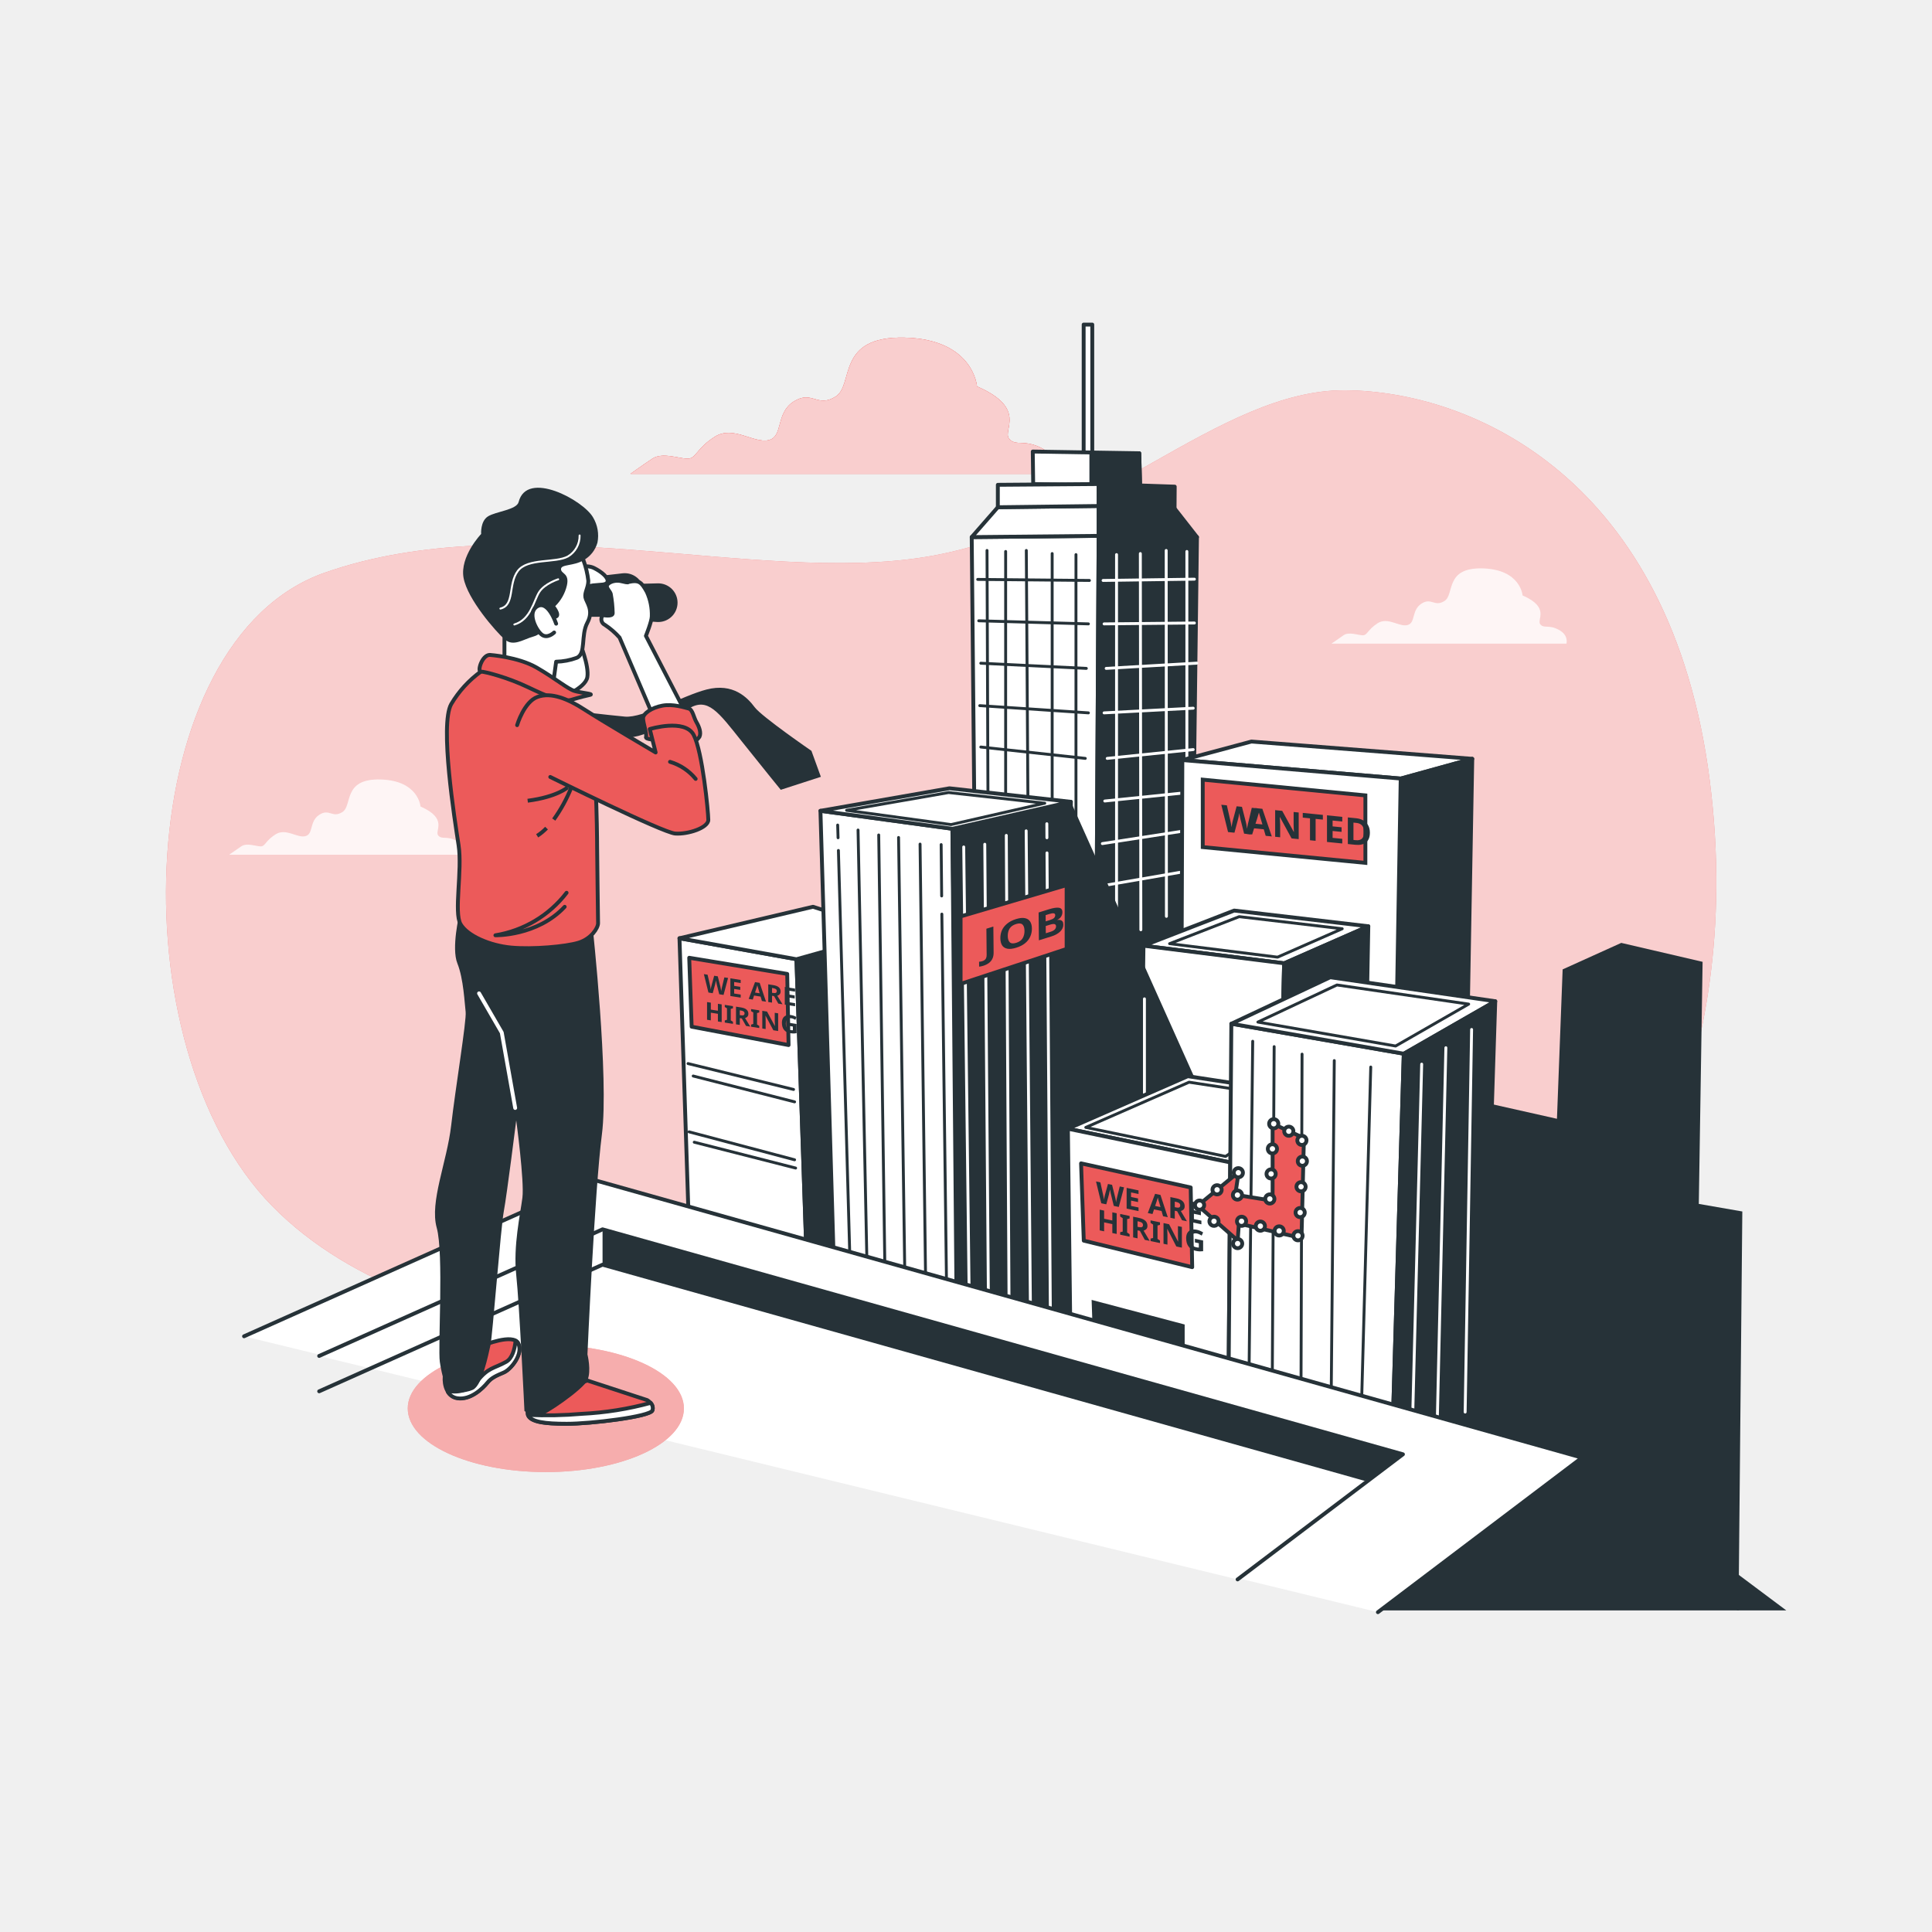
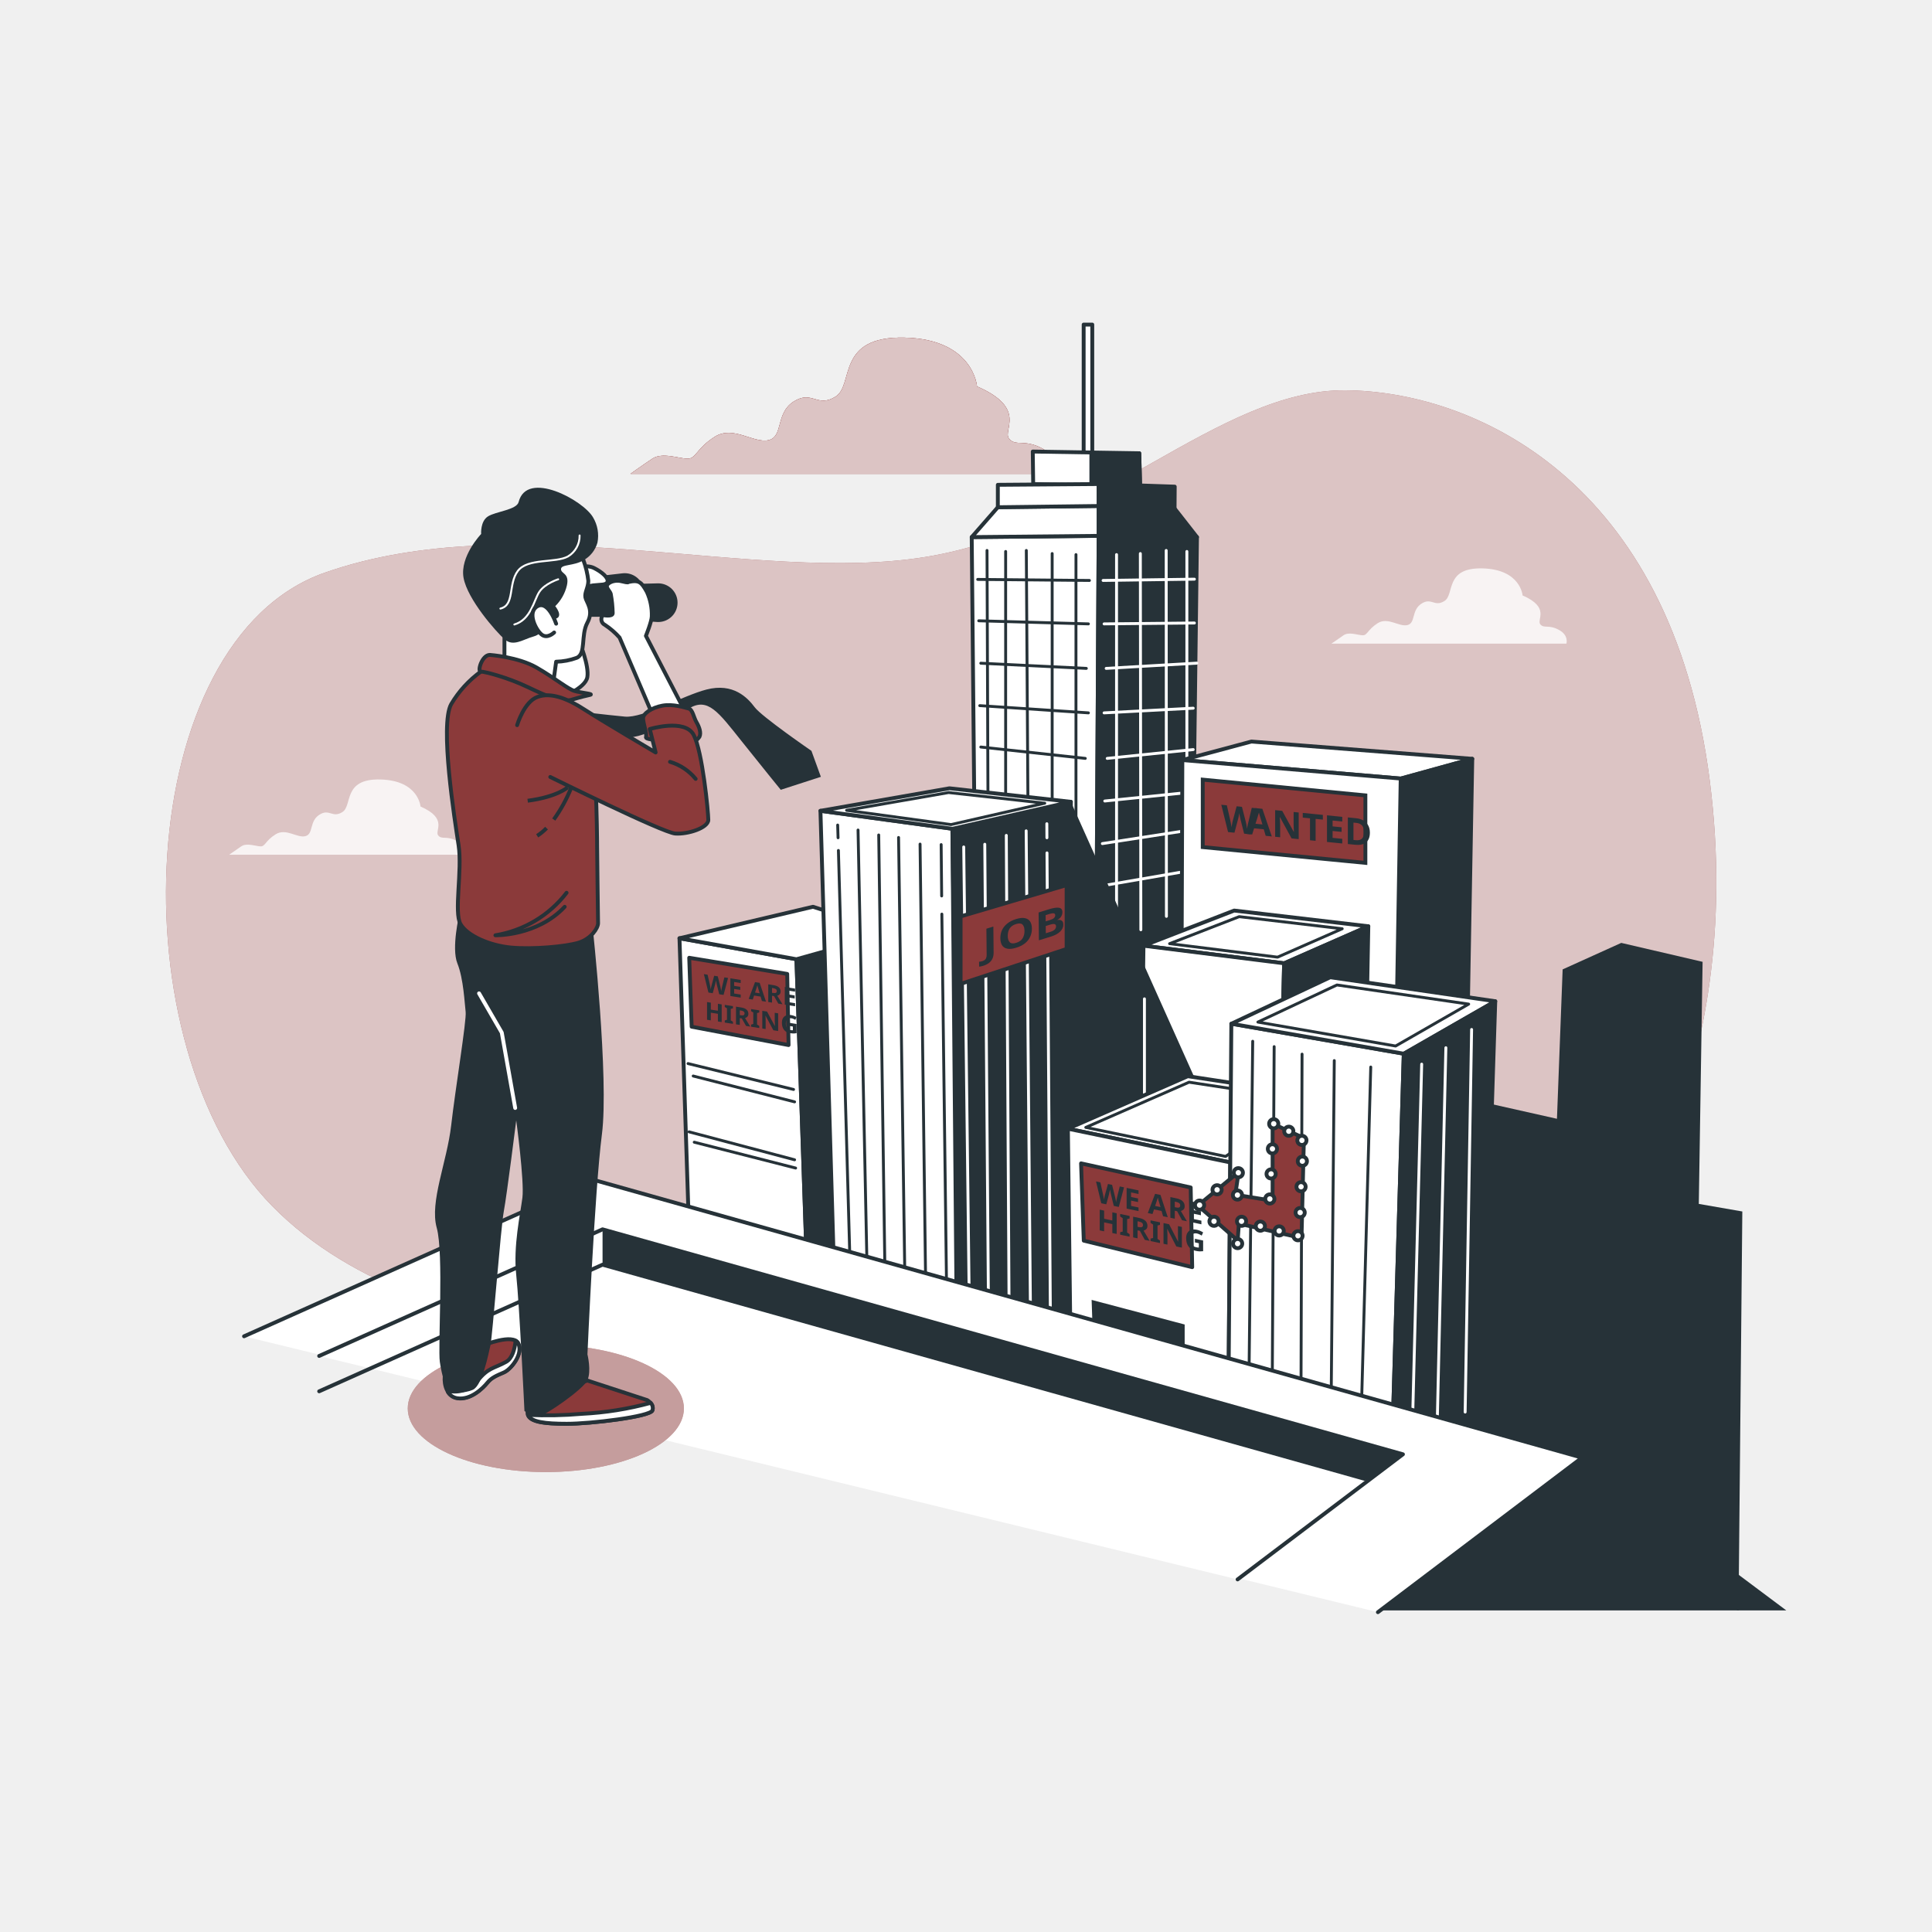
<svg xmlns="http://www.w3.org/2000/svg" viewBox="0 0 500 500">
  <g id="freepik--background-simple--inject-88">
-     <path d="M415.34,324.94s37.13-44.87,27.13-123S381.07,101.26,348.23,101,284,136.83,239.7,144.11,134,130.72,84.06,148.2,29.8,270.79,70.5,312.18,197.58,351.94,249,341.55,377.5,372.69,415.34,324.94Z" style="fill:#EC5A5A" />
+     <path d="M415.34,324.94s37.13-44.87,27.13-123S381.07,101.26,348.23,101,284,136.83,239.7,144.11,134,130.72,84.06,148.2,29.8,270.79,70.5,312.18,197.58,351.94,249,341.55,377.5,372.69,415.34,324.94Z" style="fill:#8B3A3A" />
    <path d="M415.34,324.94s37.13-44.87,27.13-123S381.07,101.26,348.23,101,284,136.83,239.7,144.11,134,130.72,84.06,148.2,29.8,270.79,70.5,312.18,197.58,351.94,249,341.55,377.5,372.69,415.34,324.94Z" style="fill:#fff;opacity:0.7" />
  </g>
  <g id="freepik--Clouds--inject-88">
-     <path d="M269.83,116.11c-4.79-2.61-7-.44-8.71-2.61s4.79-7.84-8.27-13.49c0,0-.87-12.19-18.71-12.63s-13.06,12.19-17.85,15.24-6.09-1.74-10.88,1.3-2.61,9.14-6.53,10-9.14-3.91-13.92-.87-4.79,5.66-7,5.66-6.53-1.74-9.14,0-5.66,3.92-5.66,3.92H273.31S274.61,118.72,269.83,116.11Z" style="fill:#EC5A5A" />
-     <path d="M269.83,116.11c-4.79-2.61-7-.44-8.71-2.61s4.79-7.84-8.27-13.49c0,0-.87-12.19-18.71-12.63s-13.06,12.19-17.85,15.24-6.09-1.74-10.88,1.3-2.61,9.14-6.53,10-9.14-3.91-13.92-.87-4.79,5.66-7,5.66-6.53-1.74-9.14,0-5.66,3.92-5.66,3.92H273.31S274.61,118.72,269.83,116.11Z" style="fill:#EC5A5A" />
+     <path d="M269.83,116.11c-4.79-2.61-7-.44-8.71-2.61s4.79-7.84-8.27-13.49c0,0-.87-12.19-18.71-12.63s-13.06,12.19-17.85,15.24-6.09-1.74-10.88,1.3-2.61,9.14-6.53,10-9.14-3.91-13.92-.87-4.79,5.66-7,5.66-6.53-1.74-9.14,0-5.66,3.92-5.66,3.92H273.31S274.61,118.72,269.83,116.11Z" style="fill:#8B3A3A" />
+     <path d="M269.83,116.11c-4.79-2.61-7-.44-8.71-2.61s4.79-7.84-8.27-13.49c0,0-.87-12.19-18.71-12.63s-13.06,12.19-17.85,15.24-6.09-1.74-10.88,1.3-2.61,9.14-6.53,10-9.14-3.91-13.92-.87-4.79,5.66-7,5.66-6.53-1.74-9.14,0-5.66,3.92-5.66,3.92H273.31S274.61,118.72,269.83,116.11Z" style="fill:#8B3A3A" />
    <path d="M269.83,116.11c-4.79-2.61-7-.44-8.71-2.61s4.79-7.84-8.27-13.49c0,0-.87-12.19-18.71-12.63s-13.06,12.19-17.85,15.24-6.09-1.74-10.88,1.3-2.61,9.14-6.53,10-9.14-3.91-13.92-.87-4.79,5.66-7,5.66-6.53-1.74-9.14,0-5.66,3.92-5.66,3.92H273.31S274.61,118.72,269.83,116.11Z" style="fill:#fff;opacity:0.7" />
    <path d="M403.41,163c-2.64-1.45-3.84-.24-4.8-1.45s2.64-4.32-4.57-7.45c0,0-.48-6.73-10.34-7s-7.21,6.73-9.85,8.42-3.37-1-6,.72-1.44,5-3.61,5.53-5.05-2.17-7.69-.49-2.64,3.13-3.85,3.13-3.6-1-5,0-3.13,2.16-3.13,2.16h60.82S406.06,164.39,403.41,163Z" style="fill:#fff;opacity:0.8" />
    <path d="M118.2,217.63c-2.64-1.44-3.85-.24-4.81-1.44s2.65-4.33-4.56-7.46c0,0-.48-6.73-10.34-7s-7.21,6.73-9.86,8.42-3.36-1-6,.72-1.45,5-3.61,5.53-5-2.17-7.69-.48-2.65,3.12-3.85,3.12-3.6-1-5.05,0-3.12,2.16-3.12,2.16h60.81S120.85,219.07,118.2,217.63Z" style="fill:#fff;opacity:0.8" />
  </g>
  <g id="freepik--Buildings--inject-88">
    <polygon points="253.09 305.53 251.48 139 284.33 138.68 283.37 311.01 253.09 305.53" style="fill:#fff;stroke:#263238;stroke-linecap:round;stroke-linejoin:round" />
    <line x1="255.44" y1="142.46" x2="255.7" y2="210.46" style="fill:none;stroke:#263238;stroke-linecap:round;stroke-linejoin:round;stroke-width:0.75px" />
    <line x1="260.26" y1="142.72" x2="260.26" y2="225.45" style="fill:none;stroke:#263238;stroke-linecap:round;stroke-linejoin:round;stroke-width:0.75px" />
    <line x1="265.61" y1="142.46" x2="266.15" y2="226.52" style="fill:none;stroke:#263238;stroke-linecap:round;stroke-linejoin:round;stroke-width:0.75px" />
    <line x1="272.3" y1="143.26" x2="272.3" y2="225.45" style="fill:none;stroke:#263238;stroke-linecap:round;stroke-linejoin:round;stroke-width:0.75px" />
    <line x1="278.46" y1="143.53" x2="278.46" y2="286.77" style="fill:none;stroke:#263238;stroke-linecap:round;stroke-linejoin:round;stroke-width:0.75px" />
    <line x1="253.03" y1="149.95" x2="281.94" y2="150.22" style="fill:none;stroke:#263238;stroke-linecap:round;stroke-linejoin:round;stroke-width:0.75px" />
    <line x1="253.3" y1="160.66" x2="281.68" y2="161.46" style="fill:none;stroke:#263238;stroke-linecap:round;stroke-linejoin:round;stroke-width:0.75px" />
    <line x1="253.83" y1="171.64" x2="281.14" y2="172.98" style="fill:none;stroke:#263238;stroke-linecap:round;stroke-linejoin:round;stroke-width:0.75px" />
    <line x1="253.56" y1="182.62" x2="281.68" y2="184.49" style="fill:none;stroke:#263238;stroke-linecap:round;stroke-linejoin:round;stroke-width:0.75px" />
    <line x1="253.83" y1="193.33" x2="280.87" y2="196.27" style="fill:none;stroke:#263238;stroke-linecap:round;stroke-linejoin:round;stroke-width:0.75px" />
    <polygon points="284.33 138.68 309.78 139 307.85 293.94 283.37 311.01 284.33 138.68" style="fill:#263238;stroke:#263238;stroke-linecap:round;stroke-linejoin:round" />
    <line x1="307.16" y1="142.72" x2="307.16" y2="225.45" style="fill:none;stroke:#fff;stroke-linecap:round;stroke-linejoin:round;stroke-width:0.75px" />
    <line x1="301.81" y1="142.46" x2="301.87" y2="237.15" style="fill:none;stroke:#fff;stroke-linecap:round;stroke-linejoin:round;stroke-width:0.75px" />
    <line x1="295.12" y1="143.26" x2="295.25" y2="240.62" style="fill:none;stroke:#fff;stroke-linecap:round;stroke-linejoin:round;stroke-width:0.75px" />
    <line x1="288.96" y1="143.53" x2="288.96" y2="286.77" style="fill:none;stroke:#fff;stroke-linecap:round;stroke-linejoin:round;stroke-width:0.75px" />
    <line x1="309.11" y1="149.89" x2="285.48" y2="150.22" style="fill:none;stroke:#fff;stroke-linecap:round;stroke-linejoin:round;stroke-width:0.75px" />
    <line x1="309.11" y1="161.23" x2="285.74" y2="161.46" style="fill:none;stroke:#fff;stroke-linecap:round;stroke-linejoin:round;stroke-width:0.75px" />
    <line x1="309.74" y1="171.62" x2="286.28" y2="172.98" style="fill:none;stroke:#fff;stroke-linecap:round;stroke-linejoin:round;stroke-width:0.75px" />
    <line x1="308.8" y1="183.28" x2="285.74" y2="184.49" style="fill:none;stroke:#fff;stroke-linecap:round;stroke-linejoin:round;stroke-width:0.75px" />
    <line x1="308.8" y1="193.99" x2="286.55" y2="196.27" style="fill:none;stroke:#fff;stroke-linecap:round;stroke-linejoin:round;stroke-width:0.75px" />
    <line x1="308.17" y1="205.02" x2="285.92" y2="207.3" style="fill:none;stroke:#fff;stroke-linecap:round;stroke-linejoin:round;stroke-width:0.75px" />
    <line x1="308.17" y1="214.78" x2="285.29" y2="218.32" style="fill:none;stroke:#fff;stroke-linecap:round;stroke-linejoin:round;stroke-width:0.75px" />
    <line x1="307.16" y1="225.45" x2="284.66" y2="229.35" style="fill:none;stroke:#fff;stroke-linecap:round;stroke-linejoin:round;stroke-width:0.75px" />
    <rect x="280.45" y="84" width="2.23" height="35.12" style="fill:#fff;stroke:#263238;stroke-linecap:round;stroke-linejoin:round" />
    <polygon points="267.39 125.27 267.28 116.86 294.84 117.3 295.06 125.83 267.39 125.27" style="fill:#fff;stroke:#263238;stroke-linecap:round;stroke-linejoin:round" />
    <polygon points="282.44 125.49 282.44 117.3 294.84 117.3 295.06 125.83 282.44 125.49" style="fill:#263238;stroke:#263238;stroke-linecap:round;stroke-linejoin:round" />
    <polygon points="251.48 139 258.24 131.27 284.33 130.95 284.33 138.68 251.48 139" style="fill:#fff;stroke:#263238;stroke-linecap:round;stroke-linejoin:round" />
    <polygon points="284.33 130.95 303.98 131.59 309.78 139 284.33 138.68 284.33 130.95" style="fill:#263238;stroke:#263238;stroke-linecap:round;stroke-linejoin:round" />
    <polygon points="258.24 131.27 258.24 125.47 284.32 125.27 284.33 130.95 258.24 131.27" style="fill:#fff;stroke:#263238;stroke-linecap:round;stroke-linejoin:round" />
    <polygon points="284.32 125.27 304.02 125.94 303.98 131.59 284.33 130.95 284.32 125.27" style="fill:#263238;stroke:#263238;stroke-linecap:round;stroke-linejoin:round" />
    <polygon points="383.36 285.14 402.94 289.54 404.41 250.88 419.58 244.02 440.63 248.92 439.65 311.57 450.91 313.53 449.93 416.78 394.62 399.19 350.08 385.97 383.36 285.14" style="fill:#263238" />
    <polygon points="305.99 196.7 362.5 201.49 381.02 196.38 323.87 191.91 305.99 196.7" style="fill:#fff;stroke:#263238;stroke-linecap:round;stroke-linejoin:round" />
    <polygon points="362.5 201.49 360.9 295.35 379.42 286.73 381.02 196.38 362.5 201.49" style="fill:#263238;stroke:#263238;stroke-linecap:round;stroke-linejoin:round" />
    <polygon points="305.99 196.7 305.67 283.54 360.9 295.35 362.5 201.49 305.99 196.7" style="fill:#fff;stroke:#263238;stroke-linecap:round;stroke-linejoin:round" />
-     <polygon points="353.36 223.31 311.27 219.23 311.27 201.77 353.36 205.85 353.36 223.31" style="fill:#EC5A5A;stroke:#263238;stroke-miterlimit:10" />
+     <polygon points="353.36 223.31 311.27 219.23 311.27 201.77 353.36 205.85 353.36 223.31" style="fill:#8B3A3A;stroke:#263238;stroke-miterlimit:10" />
    <text transform="matrix(1, 0.1, 0, 1, 316.07, 215.16)" style="font-size:9.638px;fill:#263238;font-family:Antonio-Bold, Antonio;font-weight:700">
      <tspan style="letter-spacing:-0.013em">W</tspan>
      <tspan x="6.41" y="0">ANTED</tspan>
    </text>
    <polygon points="295.93 244.75 332.33 249.3 354.12 239.72 319.4 235.65 295.93 244.75" style="fill:#fff;stroke:#263238;stroke-linecap:round;stroke-linejoin:round" />
    <polygon points="302.69 244.22 330.63 247.71 347.36 240.36 320.71 237.23 302.69 244.22" style="fill:#fff;stroke:#263238;stroke-linecap:round;stroke-linejoin:round;stroke-width:0.75px" />
    <polygon points="295.93 244.75 294.98 318.5 330.41 328.07 332.33 249.3 295.93 244.75" style="fill:#fff;stroke:#263238;stroke-linecap:round;stroke-linejoin:round" />
    <polygon points="332.33 249.3 354.12 239.72 352.68 318.26 330.41 328.07 332.33 249.3" style="fill:#263238;stroke:#263238;stroke-linecap:round;stroke-linejoin:round" />
    <polygon points="209.22 339.66 206.12 248.25 175.85 242.82 178.76 331.87 209.22 339.66" style="fill:#fff;stroke:#263238;stroke-linecap:round;stroke-linejoin:round" />
    <line x1="178.06" y1="275.25" x2="205.37" y2="281.95" style="fill:none;stroke:#263238;stroke-linecap:round;stroke-linejoin:round;stroke-width:0.75px" />
    <line x1="179.4" y1="278.47" x2="205.64" y2="285.16" style="fill:none;stroke:#263238;stroke-linecap:round;stroke-linejoin:round;stroke-width:0.75px" />
    <line x1="179.67" y1="295.6" x2="205.91" y2="302.29" style="fill:none;stroke:#263238;stroke-linecap:round;stroke-linejoin:round;stroke-width:0.75px" />
    <line x1="178.33" y1="292.92" x2="205.64" y2="300.15" style="fill:none;stroke:#263238;stroke-linecap:round;stroke-linejoin:round;stroke-width:0.75px" />
    <polygon points="206.12 248.25 230.96 241.27 232.12 320.47 209.22 339.66 206.12 248.25" style="fill:#263238;stroke:#263238;stroke-linecap:round;stroke-linejoin:round" />
    <polygon points="175.85 242.82 210.39 234.67 230.96 241.27 206.12 248.25 175.85 242.82" style="fill:#fff;stroke:#263238;stroke-linecap:round;stroke-linejoin:round" />
-     <polygon points="178.37 247.87 203.73 252.05 204.08 270.46 179 265.71 178.37 247.87" style="fill:#EC5A5A;stroke:#263238;stroke-linecap:round;stroke-linejoin:round" />
+     <polygon points="178.37 247.87 203.73 252.05 204.08 270.46 179 265.71 178.37 247.87" style="fill:#8B3A3A;stroke:#263238;stroke-linecap:round;stroke-linejoin:round" />
    <text transform="matrix(1.01, 0.16, 0, 1, 182.16, 256.68)" style="font-size:6.426px;fill:#263238;font-family:Antonio-Bold, Antonio;font-weight:700">WE ARE<tspan x="0.24" y="7.1">HIRING</tspan>
    </text>
    <polygon points="212.33 209.84 216.15 339.17 248.35 348.09 246.48 214.49 212.33 209.84" style="fill:#fff;stroke:#263238;stroke-linecap:round;stroke-linejoin:round" />
    <line x1="216.98" y1="220.1" x2="220.08" y2="330.36" style="fill:none;stroke:#263238;stroke-linecap:round;stroke-linejoin:round;stroke-width:0.75px" />
    <line x1="216.79" y1="213.52" x2="216.89" y2="216.81" style="fill:none;stroke:#263238;stroke-linecap:round;stroke-linejoin:round;stroke-width:0.75px" />
    <line x1="222.06" y1="214.81" x2="224.45" y2="331.13" style="fill:none;stroke:#263238;stroke-linecap:round;stroke-linejoin:round;stroke-width:0.75px" />
    <line x1="227.41" y1="216.09" x2="229.07" y2="332.67" style="fill:none;stroke:#263238;stroke-linecap:round;stroke-linejoin:round;stroke-width:0.75px" />
    <line x1="232.55" y1="216.74" x2="234.21" y2="333.18" style="fill:none;stroke:#263238;stroke-linecap:round;stroke-linejoin:round;stroke-width:0.75px" />
    <line x1="238.11" y1="218.45" x2="239.6" y2="335.5" style="fill:none;stroke:#263238;stroke-linecap:round;stroke-linejoin:round;stroke-width:0.75px" />
    <line x1="243.75" y1="236.57" x2="245" y2="335.75" style="fill:none;stroke:#263238;stroke-linecap:round;stroke-linejoin:round;stroke-width:0.75px" />
    <line x1="243.57" y1="218.58" x2="243.7" y2="231.87" style="fill:none;stroke:#263238;stroke-linecap:round;stroke-linejoin:round;stroke-width:0.75px" />
    <polygon points="277.14 207.51 313.88 289.48 313.88 366.92 272.4 349.77 277.14 207.51" style="fill:#263238" />
    <line x1="296.18" y1="258.5" x2="296.18" y2="282.84" style="fill:none;stroke:#fff;stroke-linecap:round;stroke-linejoin:round;stroke-width:0.75px" />
    <polygon points="246.48 214.49 277.14 207.51 277.14 355.6 247.65 348.17 246.48 214.49" style="fill:#263238;stroke:#263238;stroke-linecap:round;stroke-linejoin:round" />
    <line x1="270.96" y1="220.73" x2="271.86" y2="343.44" style="fill:none;stroke:#fff;stroke-linecap:round;stroke-linejoin:round;stroke-width:0.75px" />
    <line x1="270.92" y1="213.18" x2="270.94" y2="216.81" style="fill:none;stroke:#fff;stroke-linecap:round;stroke-linejoin:round;stroke-width:0.75px" />
    <line x1="265.57" y1="215.02" x2="266.71" y2="342.67" style="fill:none;stroke:#fff;stroke-linecap:round;stroke-linejoin:round;stroke-width:0.75px" />
    <line x1="260.43" y1="216.2" x2="261.17" y2="342.67" style="fill:none;stroke:#fff;stroke-linecap:round;stroke-linejoin:round;stroke-width:0.75px" />
    <line x1="254.86" y1="218.49" x2="255.83" y2="340" style="fill:none;stroke:#fff;stroke-linecap:round;stroke-linejoin:round;stroke-width:0.75px" />
    <line x1="249.41" y1="219.19" x2="250.86" y2="338.66" style="fill:none;stroke:#fff;stroke-linecap:round;stroke-linejoin:round;stroke-width:0.75px" />
    <polygon points="212.33 209.84 245.71 204.01 277.14 207.51 246.48 214.49 212.33 209.84" style="fill:#fff;stroke:#263238;stroke-linecap:round;stroke-linejoin:round" />
    <polygon points="219.09 209.71 245.5 205.11 270.38 207.87 246.12 213.4 219.09 209.71" style="fill:#fff;stroke:#263238;stroke-linecap:round;stroke-linejoin:round;stroke-width:0.75px" />
-     <polygon points="248.6 237.17 276.04 229.06 276.04 245.59 248.6 254.63 248.6 237.17" style="fill:#EC5A5A;stroke:#263238;stroke-miterlimit:10" />
+     <polygon points="248.6 237.17 276.04 229.06 276.04 245.59 248.6 254.63 248.6 237.17" style="fill:#8B3A3A;stroke:#263238;stroke-miterlimit:10" />
    <text transform="matrix(1.19, -0.37, 0.01, 1, 254.27, 247.89)" style="font-size:10.077px;fill:#263238;font-family:Antonio-Bold, Antonio;font-weight:700">JOB</text>
    <polygon points="307.41 278.52 276.37 292.11 318.38 300.83 343.11 283.96 307.41 278.52" style="fill:#fff;stroke:#263238;stroke-linecap:round;stroke-linejoin:round" />
    <polygon points="307.73 280.07 281 291.77 317.18 299.28 338.48 284.75 307.73 280.07" style="fill:#fff;stroke:#263238;stroke-linecap:round;stroke-linejoin:round;stroke-width:0.75px" />
    <polygon points="276.37 292.11 277.14 355.6 317.89 365.69 318.38 300.83 276.37 292.11" style="fill:#fff;stroke:#263238;stroke-linecap:round;stroke-linejoin:round" />
    <polygon points="282.87 347.03 282.51 336.41 306.59 342.78 306.59 353.4 282.87 347.03" style="fill:#263238" />
-     <polygon points="279.78 301.08 308.15 307.32 308.54 327.94 280.48 321.08 279.78 301.08" style="fill:#EC5A5A;stroke:#263238;stroke-linecap:round;stroke-linejoin:round" />
+     <polygon points="279.78 301.08 308.15 307.32 308.54 327.94 280.48 321.08 279.78 301.08" style="fill:#8B3A3A;stroke:#263238;stroke-linecap:round;stroke-linejoin:round" />
    <text transform="matrix(1, 0.21, 0, 1, 283.65, 311.12)" style="font-size:7.497px;fill:#263238;font-family:Antonio-Bold, Antonio;font-weight:700">WE ARE<tspan x="0.28" y="7.1">HIRING</tspan>
    </text>
    <polygon points="318.67 264.94 317.89 365.69 360.19 377.33 363.3 272.7 318.67 264.94" style="fill:#fff;stroke:#263238;stroke-linecap:round;stroke-linejoin:round" />
    <line x1="324.2" y1="269.48" x2="323.23" y2="357.3" style="fill:none;stroke:#263238;stroke-linecap:round;stroke-linejoin:round;stroke-width:0.75px" />
    <line x1="329.75" y1="270.87" x2="329.25" y2="359.78" style="fill:none;stroke:#263238;stroke-linecap:round;stroke-linejoin:round;stroke-width:0.75px" />
    <line x1="336.97" y1="272.81" x2="336.69" y2="362.61" style="fill:none;stroke:#263238;stroke-linecap:round;stroke-linejoin:round;stroke-width:0.75px" />
    <line x1="345.31" y1="274.48" x2="344.48" y2="365.09" style="fill:none;stroke:#263238;stroke-linecap:round;stroke-linejoin:round;stroke-width:0.75px" />
    <line x1="354.75" y1="276.15" x2="352.27" y2="366.86" style="fill:none;stroke:#263238;stroke-linecap:round;stroke-linejoin:round;stroke-width:0.75px" />
    <polygon points="363.3 272.7 386.97 259.12 344.28 252.91 318.67 264.94 363.3 272.7" style="fill:#fff;stroke:#263238;stroke-linecap:round;stroke-linejoin:round" />
    <polygon points="361.18 270.71 380.09 259.86 346 254.91 325.54 264.51 361.18 270.71" style="fill:#fff;stroke:#263238;stroke-linecap:round;stroke-linejoin:round;stroke-width:0.75px" />
    <polygon points="386.97 259.12 383.09 380.31 360.19 377.33 363.3 272.7 386.97 259.12" style="fill:#263238;stroke:#263238;stroke-linecap:round;stroke-linejoin:round" />
    <line x1="367.93" y1="275.4" x2="365.43" y2="373.23" style="fill:none;stroke:#fff;stroke-linecap:round;stroke-linejoin:round;stroke-width:0.75px" />
    <line x1="374.19" y1="271.15" x2="371.97" y2="367.57" style="fill:none;stroke:#fff;stroke-linecap:round;stroke-linejoin:round;stroke-width:0.75px" />
    <line x1="380.85" y1="266.43" x2="379.18" y2="365.44" style="fill:none;stroke:#fff;stroke-linecap:round;stroke-linejoin:round;stroke-width:0.75px" />
-     <polygon points="329.35 290.79 329.35 310.75 319.69 309.19 320.56 303.32 310.02 311.99 320.31 321.04 320.62 316.67 336.83 320.41 337.45 294.54 329.35 290.79" style="fill:#EC5A5A;stroke:#263238;stroke-linecap:round;stroke-linejoin:round" />
+     <polygon points="329.35 290.79 329.35 310.75 319.69 309.19 320.56 303.32 310.02 311.99 320.31 321.04 320.62 316.67 336.83 320.41 337.45 294.54 329.35 290.79" style="fill:#8B3A3A;stroke:#263238;stroke-linecap:round;stroke-linejoin:round" />
    <path d="M322.5,316.07a1.19,1.19,0,1,1-1.18-1.19A1.18,1.18,0,0,1,322.5,316.07Z" style="fill:#fff;stroke:#263238;stroke-linecap:round;stroke-linejoin:round" />
    <circle cx="326.18" cy="317.32" r="1.19" style="fill:#fff;stroke:#263238;stroke-linecap:round;stroke-linejoin:round" />
    <path d="M332.24,318.56a1.19,1.19,0,1,1-1.19-1.19A1.19,1.19,0,0,1,332.24,318.56Z" style="fill:#fff;stroke:#263238;stroke-linecap:round;stroke-linejoin:round" />
    <path d="M337.11,319.81a1.19,1.19,0,1,1-1.19-1.19A1.19,1.19,0,0,1,337.11,319.81Z" style="fill:#fff;stroke:#263238;stroke-linecap:round;stroke-linejoin:round" />
    <path d="M337.67,313.81a1.19,1.19,0,1,1-1.19-1.19A1.19,1.19,0,0,1,337.67,313.81Z" style="fill:#fff;stroke:#263238;stroke-linecap:round;stroke-linejoin:round" />
    <path d="M337.9,307.13a1.19,1.19,0,1,1-1.19-1.19A1.19,1.19,0,0,1,337.9,307.13Z" style="fill:#fff;stroke:#263238;stroke-linecap:round;stroke-linejoin:round" />
    <path d="M338.24,300.51a1.19,1.19,0,1,1-1.19-1.19A1.19,1.19,0,0,1,338.24,300.51Z" style="fill:#fff;stroke:#263238;stroke-linecap:round;stroke-linejoin:round" />
    <path d="M338.12,295.13a1.19,1.19,0,1,1-1.18-1.19A1.18,1.18,0,0,1,338.12,295.13Z" style="fill:#fff;stroke:#263238;stroke-linecap:round;stroke-linejoin:round" />
    <path d="M334.73,292.75a1.19,1.19,0,1,1-1.19-1.18A1.19,1.19,0,0,1,334.73,292.75Z" style="fill:#fff;stroke:#263238;stroke-linecap:round;stroke-linejoin:round" />
    <circle cx="329.64" cy="290.83" r="1.19" style="fill:#fff;stroke:#263238;stroke-linecap:round;stroke-linejoin:round" />
    <path d="M330.49,297.32a1.19,1.19,0,1,1-1.19-1.19A1.19,1.19,0,0,1,330.49,297.32Z" style="fill:#fff;stroke:#263238;stroke-linecap:round;stroke-linejoin:round" />
    <path d="M330.15,303.81a1.19,1.19,0,1,1-1.19-1.19A1.18,1.18,0,0,1,330.15,303.81Z" style="fill:#fff;stroke:#263238;stroke-linecap:round;stroke-linejoin:round" />
    <path d="M329.82,310.29a1.19,1.19,0,1,1-1.19-1.19A1.19,1.19,0,0,1,329.82,310.29Z" style="fill:#fff;stroke:#263238;stroke-linecap:round;stroke-linejoin:round" />
    <path d="M321.44,309.27a1.19,1.19,0,1,1-1.19-1.18A1.19,1.19,0,0,1,321.44,309.27Z" style="fill:#fff;stroke:#263238;stroke-linecap:round;stroke-linejoin:round" />
    <path d="M321.67,303.5a1.19,1.19,0,1,1-1.19-1.19A1.19,1.19,0,0,1,321.67,303.5Z" style="fill:#fff;stroke:#263238;stroke-linecap:round;stroke-linejoin:round" />
    <path d="M311.64,311.88a1.19,1.19,0,1,1-1.19-1.19A1.19,1.19,0,0,1,311.64,311.88Z" style="fill:#fff;stroke:#263238;stroke-linecap:round;stroke-linejoin:round" />
    <path d="M321.49,321.84a1.19,1.19,0,1,1-1.19-1.19A1.19,1.19,0,0,1,321.49,321.84Z" style="fill:#fff;stroke:#263238;stroke-linecap:round;stroke-linejoin:round" />
    <path d="M315.37,316.07a1.19,1.19,0,1,1-1.18-1.19A1.18,1.18,0,0,1,315.37,316.07Z" style="fill:#fff;stroke:#263238;stroke-linecap:round;stroke-linejoin:round" />
    <path d="M316.17,307.92a1.19,1.19,0,1,1-1.19-1.19A1.19,1.19,0,0,1,316.17,307.92Z" style="fill:#fff;stroke:#263238;stroke-linecap:round;stroke-linejoin:round" />
  </g>
  <g id="freepik--Character--inject-88">
    <polyline points="63.16 345.83 153.7 305.37 409.43 377.24 356.6 417.23" style="fill:#fff;stroke:#263238;stroke-linecap:round;stroke-linejoin:round" />
    <polyline points="82.6 350.92 155.94 318.15 363.08 376.37 320.29 408.75" style="fill:#fff;stroke:#263238;stroke-linecap:round;stroke-linejoin:round" />
    <polyline points="155.94 318.15 155.94 327.3 353.61 383.17 363.08 376.37 159.08 319.33" style="fill:#263238" />
    <polyline points="82.6 360.07 155.94 327.3 353.12 382.71" style="fill:none;stroke:#263238;stroke-linecap:round;stroke-linejoin:round" />
    <polygon points="462.3 416.78 409.43 377.24 357.18 416.78 462.3 416.78" style="fill:#263238" />
-     <ellipse cx="141.26" cy="364.5" rx="35.73" ry="16.47" style="fill:#EC5A5A" />
+     <ellipse cx="141.26" cy="364.5" rx="35.73" ry="16.47" style="fill:#8B3A3A" />
    <ellipse cx="141.26" cy="364.5" rx="35.73" ry="16.47" style="fill:#fff;opacity:0.5" />
    <path d="M150,166.24s2.5,6,2,9-7.24,5.5-8.24,6-6.24-1.75-6.24-7.5S147,161.5,150,166.24Z" style="fill:#fff;stroke:#263238;stroke-linecap:round;stroke-linejoin:round" />
    <path d="M147.07,150l14.06-1.63a5,5,0,0,1,5.52,4.49h0a5,5,0,0,1-4.84,5.41l-13,.27Z" style="fill:#263238" />
    <path d="M148.73,147s3-1,5,0,3.75,2.5,3.5,3.5-1.75.75-3.75,1-4.15,1.63-4.57.57S148.73,147,148.73,147Z" style="fill:#fff;stroke:#263238;stroke-linecap:round;stroke-linejoin:round" />
    <path d="M156.11,151.33l14.15-.36a5,5,0,0,1,5.09,5h0a5,5,0,0,1-5.31,5l-13-.91Z" style="fill:#263238" />
    <path d="M150.65,151.33l7.22.16a4.17,4.17,0,0,1,1.61,3,19.47,19.47,0,0,1-.65,5.14h-7.7a6.64,6.64,0,0,1-2.24-3.21C148.25,154.37,150.65,151.33,150.65,151.33Z" style="fill:#263238" />
    <path d="M148,183.94s9.09,1.09,13.74,1.52,15.16-5.48,21.06-7c7-1.83,10.69,2.14,12.52,4.58S210,194.32,210,194.32l2.44,6.72-10.38,3.36s-4-4.89-10.08-12.52-8.8-11.51-13.71-8.5-11.93,8.5-17.43,7.28S148,183.94,148,183.94Z" style="fill:#263238" />
-     <path d="M152,357.27l.72.24,14.78,4.84s1.87,1.06,1.33,2.67-16,3.47-22.17,3.47-10.15-.53-10.15-2.94S152,357.27,152,357.27Z" style="fill:#EC5A5A;stroke:#263238;stroke-linecap:round;stroke-linejoin:round" />
+     <path d="M152,357.27l.72.24,14.78,4.84s1.87,1.06,1.33,2.67-16,3.47-22.17,3.47-10.15-.53-10.15-2.94S152,357.27,152,357.27Z" style="fill:#8B3A3A;stroke:#263238;stroke-linecap:round;stroke-linejoin:round" />
    <path d="M168.86,365a2,2,0,0,0-.46-1.94,83,83,0,0,1-17.84,2.84,105.17,105.17,0,0,1-13.9.28c.69,1.85,4.48,2.29,10,2.29C152.83,368.49,168.33,366.62,168.86,365Z" style="fill:#fff;stroke:#263238;stroke-linecap:round;stroke-linejoin:round" />
-     <path d="M125.05,348.19s7.74-3.21,9.08-.54-1.87,6.68-3.74,7.48-3.21,1.34-4.27,2.67-4.28,4.55-7.75,4-3.48-5.07-3.21-5.88S125.05,348.19,125.05,348.19Z" style="fill:#EC5A5A;stroke:#263238;stroke-linecap:round;stroke-linejoin:round" />
+     <path d="M125.05,348.19s7.74-3.21,9.08-.54-1.87,6.68-3.74,7.48-3.21,1.34-4.27,2.67-4.28,4.55-7.75,4-3.48-5.07-3.21-5.88S125.05,348.19,125.05,348.19Z" style="fill:#8B3A3A;stroke:#263238;stroke-linecap:round;stroke-linejoin:round" />
    <path d="M133.43,347c-.22,2.17-.85,4.55-2.44,5.44-3.21,1.78-4.63,1.42-7.48,5a7.65,7.65,0,0,1-7.28,2.56l-.32.23a3.39,3.39,0,0,0,2.46,1.64c3.47.54,6.68-2.67,7.75-4s2.4-1.87,4.27-2.67,5.08-4.81,3.74-7.48A1.56,1.56,0,0,0,133.43,347Z" style="fill:#fff;stroke:#263238;stroke-linecap:round;stroke-linejoin:round" />
    <path d="M118.9,236.51s-2.14,8.82-.53,12.82,1.87,10.42,2.14,12.56-2.68,20-3.75,29.39-5.61,19.77-3.74,26.45.27,31,.81,34.73,1.6,7,2.4,7.48,3.74.8,6.15-.27,4-9.08,4.54-11.48,2.67-30.46,3.47-34.74,3.21-23.51,3.21-23.51,2.13,15.77,1.6,20-2.41,12.56-1.6,20,2.13,35.26,2.13,35.26a11.17,11.17,0,0,0,3.74,1.34c1.34,0,11.49-6.95,12.56-9.35s0-6.68,0-6.68,1.87-42.48,3.74-56.91-2.4-53.7-2.4-53.7S132.26,244.79,118.9,236.51Z" style="fill:#263238" />
    <polyline points="133.33 286.74 129.86 267.24 123.98 257.08" style="fill:none;stroke:#fff;stroke-linecap:round;stroke-linejoin:round" />
    <path d="M151,145a23,23,0,0,1,1.26,5.31c0,1.76-1,3-.76,4.29s2.27,3.28.51,6.56-.26,8.08-2.78,9.09a16.26,16.26,0,0,1-5.3,1l-.76,5.55-12.62-4V162.68s5.3.25,7.32-2.28,1.51-7.82,2.52-11.36,5.05-5.8,6.82-5.8S151,145,151,145Z" style="fill:#fff;stroke:#263238;stroke-linecap:round;stroke-linejoin:round" />
    <path d="M154.62,140.43A7.54,7.54,0,0,1,151,145c-2.53,1.52-5.81,1-5.81,2.28s2.27,1,1.51,4.29a11,11,0,0,1-3,5.3s2.28,2.78,0,3.28-2.77,3.79-5.55,4.55-5.3,2.77-7.57.75-9.6-10.35-10.61-15.9,4.55-11.36,4.55-11.36-.25-3.28,1.77-4.55,7.42-1.69,7.93-3.71c2.12-8.4,16.69-.49,19.25,3.95A9.2,9.2,0,0,1,154.62,140.43Z" style="fill:#263238" />
    <path d="M150,138.58A6.15,6.15,0,0,1,147,144c-3.24,1.8-10.45.36-13,3.78s-.72,8.82-4.5,9.72" style="fill:none;stroke:#fff;stroke-linecap:round;stroke-linejoin:round;stroke-width:0.5px" />
    <path d="M144.46,149.92s-3.43,1.08-4.87,3.24-2.16,7.2-6.48,8.46" style="fill:none;stroke:#fff;stroke-linecap:round;stroke-linejoin:round;stroke-width:0.5px" />
    <path d="M143.93,161.41s-2-6.06-4.8-4.54-.5,6.06,1,7.32,3.28-.5,3.28-.5" style="fill:#fff;stroke:#263238;stroke-linecap:round;stroke-linejoin:round" />
-     <path d="M124.49,173.78a27.86,27.86,0,0,0-7.72,8.45c-3,5.3.9,29.93,1.91,36.49s-1.26,17.42.51,20.45,7.57,5.55,13.12,6.06,14.14-.25,17.42-1.26,5.05-3.79,5.05-5.05-.25-16.66-.25-19.95-.25-26.76-2.27-31.3a19.29,19.29,0,0,0-8.84-9.09C140.39,177.07,129,171.51,124.49,173.78Z" style="fill:#EC5A5A;stroke:#263238;stroke-linecap:round;stroke-linejoin:round" />
+     <path d="M124.49,173.78a27.86,27.86,0,0,0-7.72,8.45c-3,5.3.9,29.93,1.91,36.49s-1.26,17.42.51,20.45,7.57,5.55,13.12,6.06,14.14-.25,17.42-1.26,5.05-3.79,5.05-5.05-.25-16.66-.25-19.95-.25-26.76-2.27-31.3a19.29,19.29,0,0,0-8.84-9.09C140.39,177.07,129,171.51,124.49,173.78Z" style="fill:#8B3A3A;stroke:#263238;stroke-linecap:round;stroke-linejoin:round" />
    <path d="M146.88,203.79s-2.7,2.45-10.32,3.44" style="fill:none;stroke:#263238;stroke-miterlimit:10" />
    <path d="M141.44,214.31a13.33,13.33,0,0,1-2.42,2" style="fill:none;stroke:#263238;stroke-miterlimit:10" />
    <path d="M147.86,203.79a39.11,39.11,0,0,1-4.55,8.31" style="fill:none;stroke:#263238;stroke-miterlimit:10" />
    <path d="M146.63,231.05a29.14,29.14,0,0,1-18.42,11s10.81.25,17.93-7.37" style="fill:none;stroke:#263238;stroke-linecap:round;stroke-linejoin:round" />
-     <path d="M126.76,169.49s7.32.51,12.12,3.28,8.08,5.56,9.84,6.06,5.05.76,4,1-2.27.51-4.79,1.26-6.06-.75-11.36-3.28-11.11-4-12.12-4S124.74,169.49,126.76,169.49Z" style="fill:#EC5A5A;stroke:#263238;stroke-linecap:round;stroke-linejoin:round" />
+     <path d="M126.76,169.49s7.32.51,12.12,3.28,8.08,5.56,9.84,6.06,5.05.76,4,1-2.27.51-4.79,1.26-6.06-.75-11.36-3.28-11.11-4-12.12-4S124.74,169.49,126.76,169.49Z" style="fill:#8B3A3A;stroke:#263238;stroke-linecap:round;stroke-linejoin:round" />
    <path d="M169.68,194.74s8.39,5.61,9.62,9.78" style="fill:none;stroke:#263238;stroke-linecap:round;stroke-linejoin:round" />
    <path d="M169.17,185.65,160.34,165a19.41,19.41,0,0,0-3.79-3.28,1.6,1.6,0,0,1-.51-2.53s2.53.51,2.53-.5a30.17,30.17,0,0,0-.51-5c-.25-.76-1-1.27-1-2s1.77-1.77,3.79-1.26,1.68.21,1.68.21c2.89-.64,3.45,0,4.89,2.56a14.11,14.11,0,0,1,1.26,6.31c0,1.27-1.52,5.05-1.52,5.05l10.86,21Z" style="fill:#fff;stroke:#263238;stroke-linecap:round;stroke-linejoin:round" />
-     <path d="M170.18,191.46s-3.28,0-3-.76-.75-3.54-.75-4.8,2.27-2.78,5-3.28,5.81.5,6.82.76,1.26,2.27,2,3.53,1.26,2.78.76,3.79a3.94,3.94,0,0,1-2,1.51Z" style="fill:#EC5A5A;stroke:#263238;stroke-linecap:round;stroke-linejoin:round" />
-     <path d="M133.83,187.67s1.77-6.06,5.3-7.32,7.83.5,12.12,3.28,18.43,11.11,18.43,11.11l-1.52-6.06s9.09-2.78,11.36,1.51,3.79,19.95,3.79,22-5.3,3.78-8.58,3.53-32.32-14.64-32.32-14.64" style="fill:#EC5A5A;stroke:#263238;stroke-linecap:round;stroke-linejoin:round" />
+     <path d="M170.18,191.46s-3.28,0-3-.76-.75-3.54-.75-4.8,2.27-2.78,5-3.28,5.81.5,6.82.76,1.26,2.27,2,3.53,1.26,2.78.76,3.79a3.94,3.94,0,0,1-2,1.51Z" style="fill:#8B3A3A;stroke:#263238;stroke-linecap:round;stroke-linejoin:round" />
+     <path d="M133.83,187.67s1.77-6.06,5.3-7.32,7.83.5,12.12,3.28,18.43,11.11,18.43,11.11l-1.52-6.06s9.09-2.78,11.36,1.51,3.79,19.95,3.79,22-5.3,3.78-8.58,3.53-32.32-14.64-32.32-14.64" style="fill:#8B3A3A;stroke:#263238;stroke-linecap:round;stroke-linejoin:round" />
    <path d="M173.4,197.16a13.53,13.53,0,0,1,6.64,4.42" style="fill:none;stroke:#263238;stroke-linecap:round;stroke-linejoin:round" />
  </g>
</svg>
